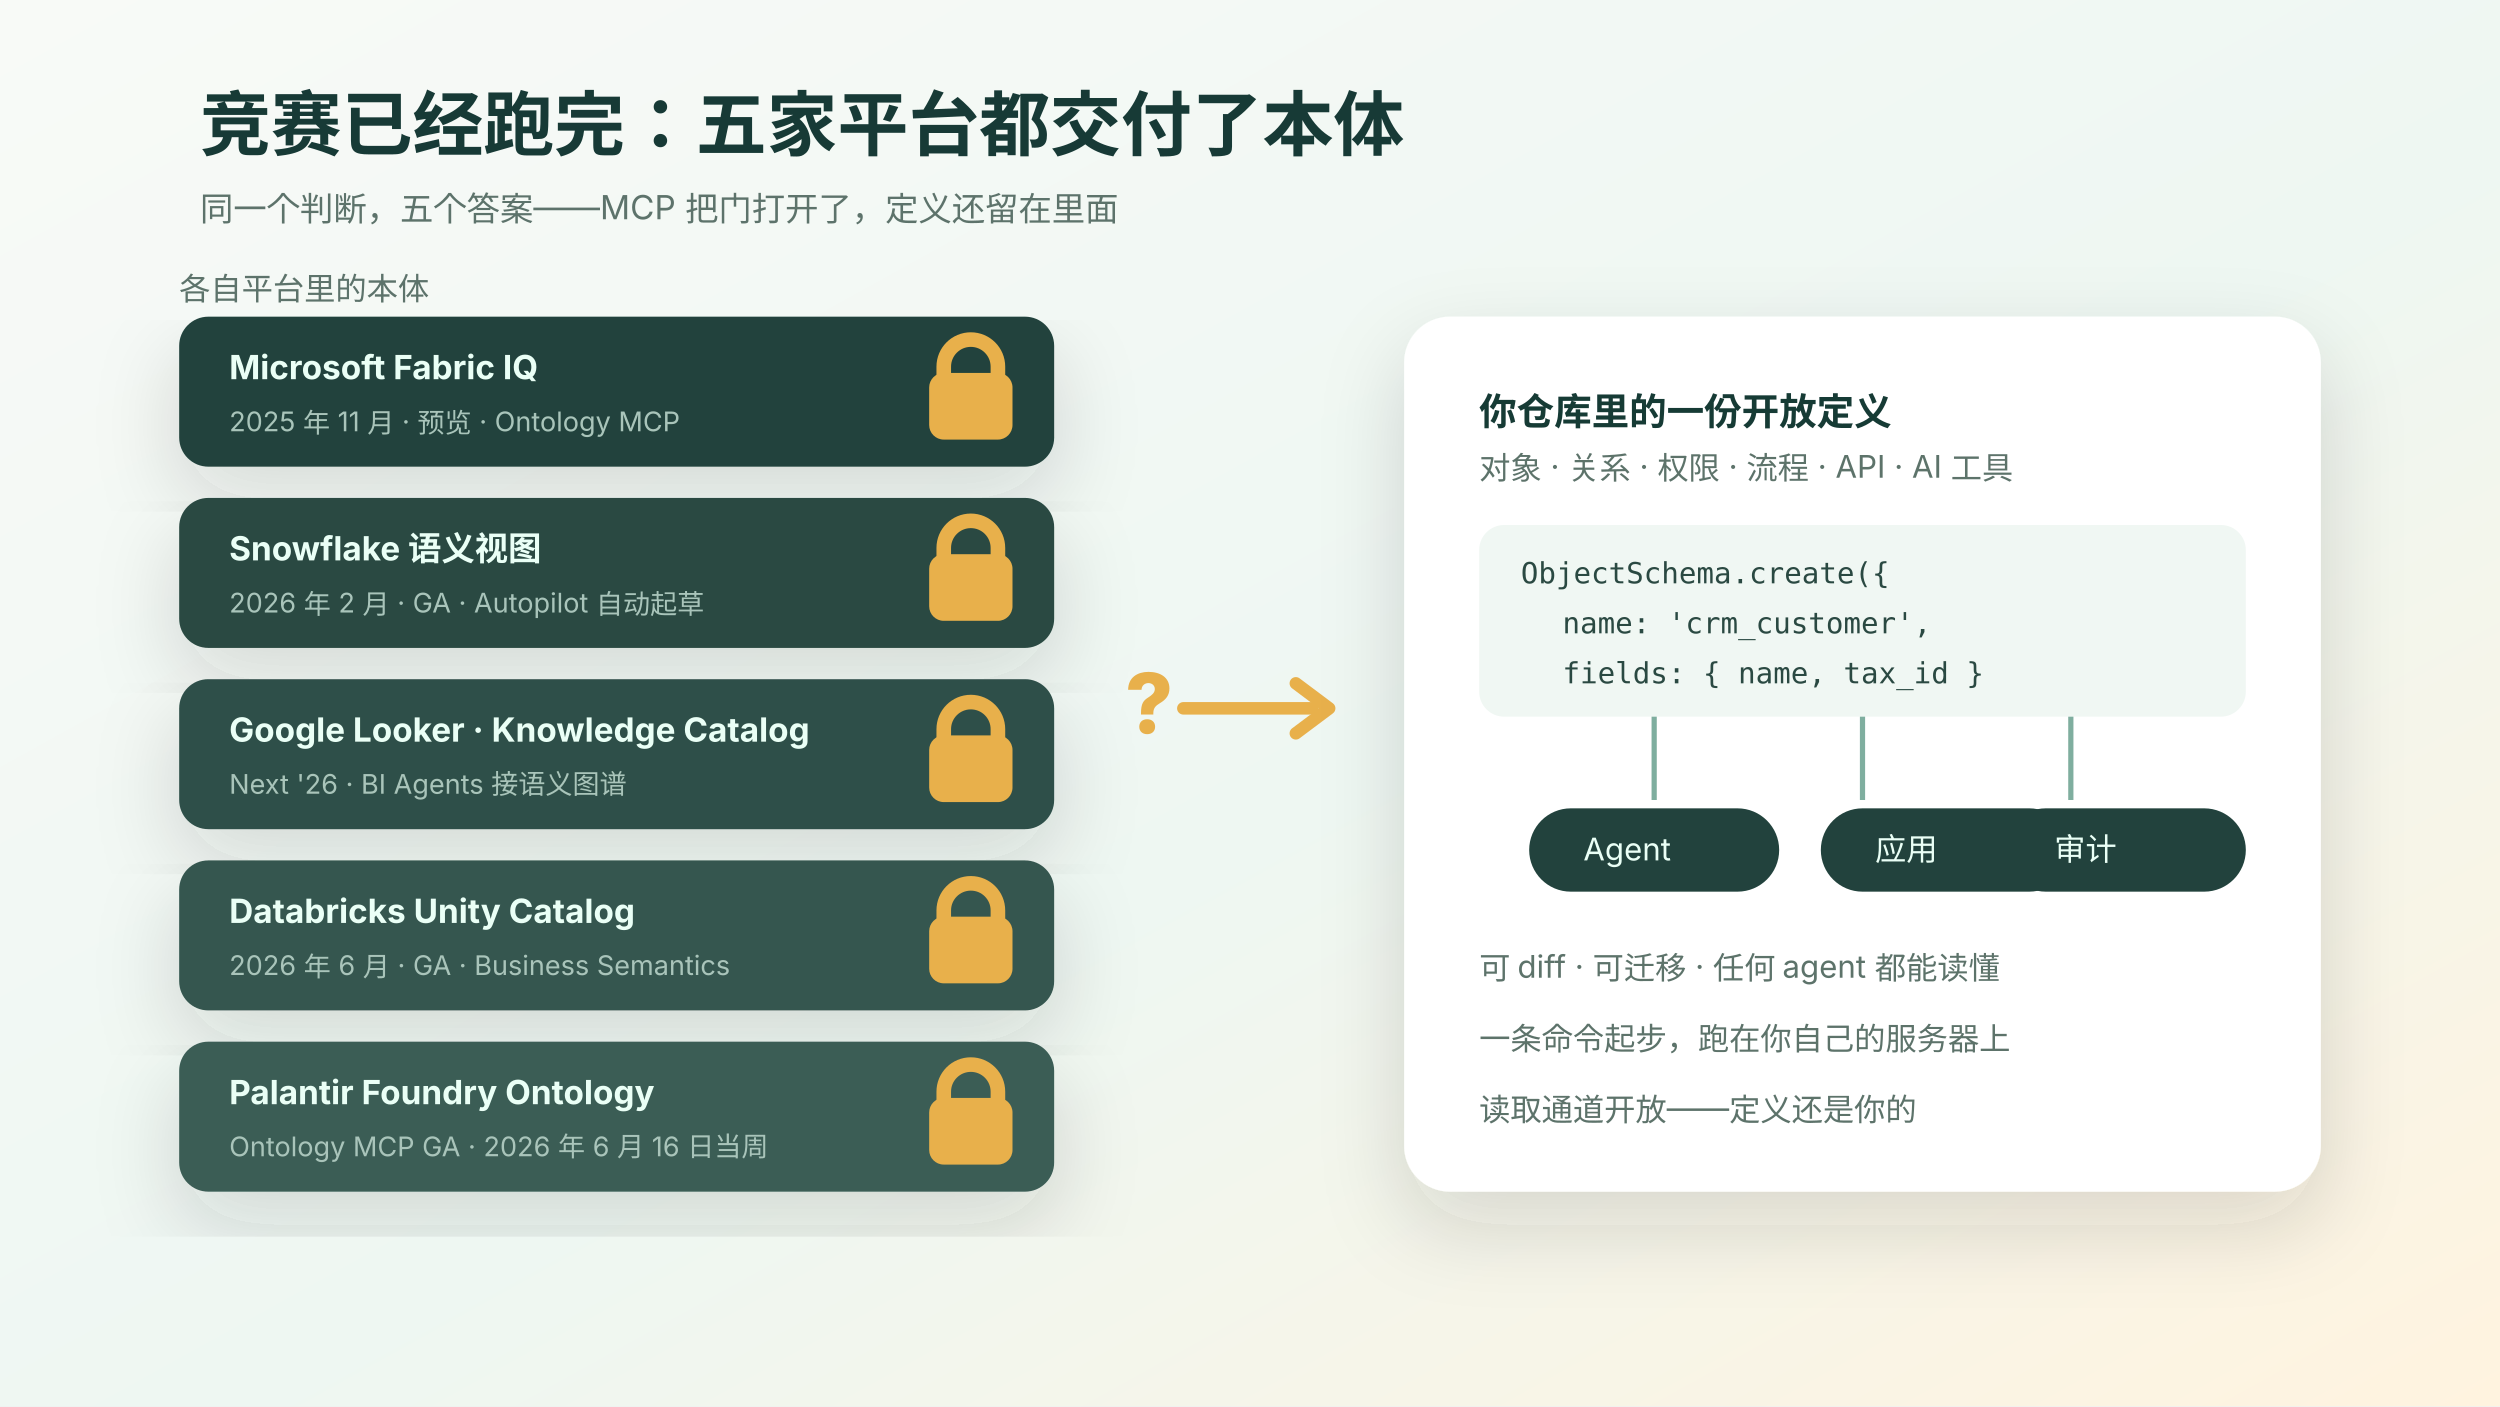
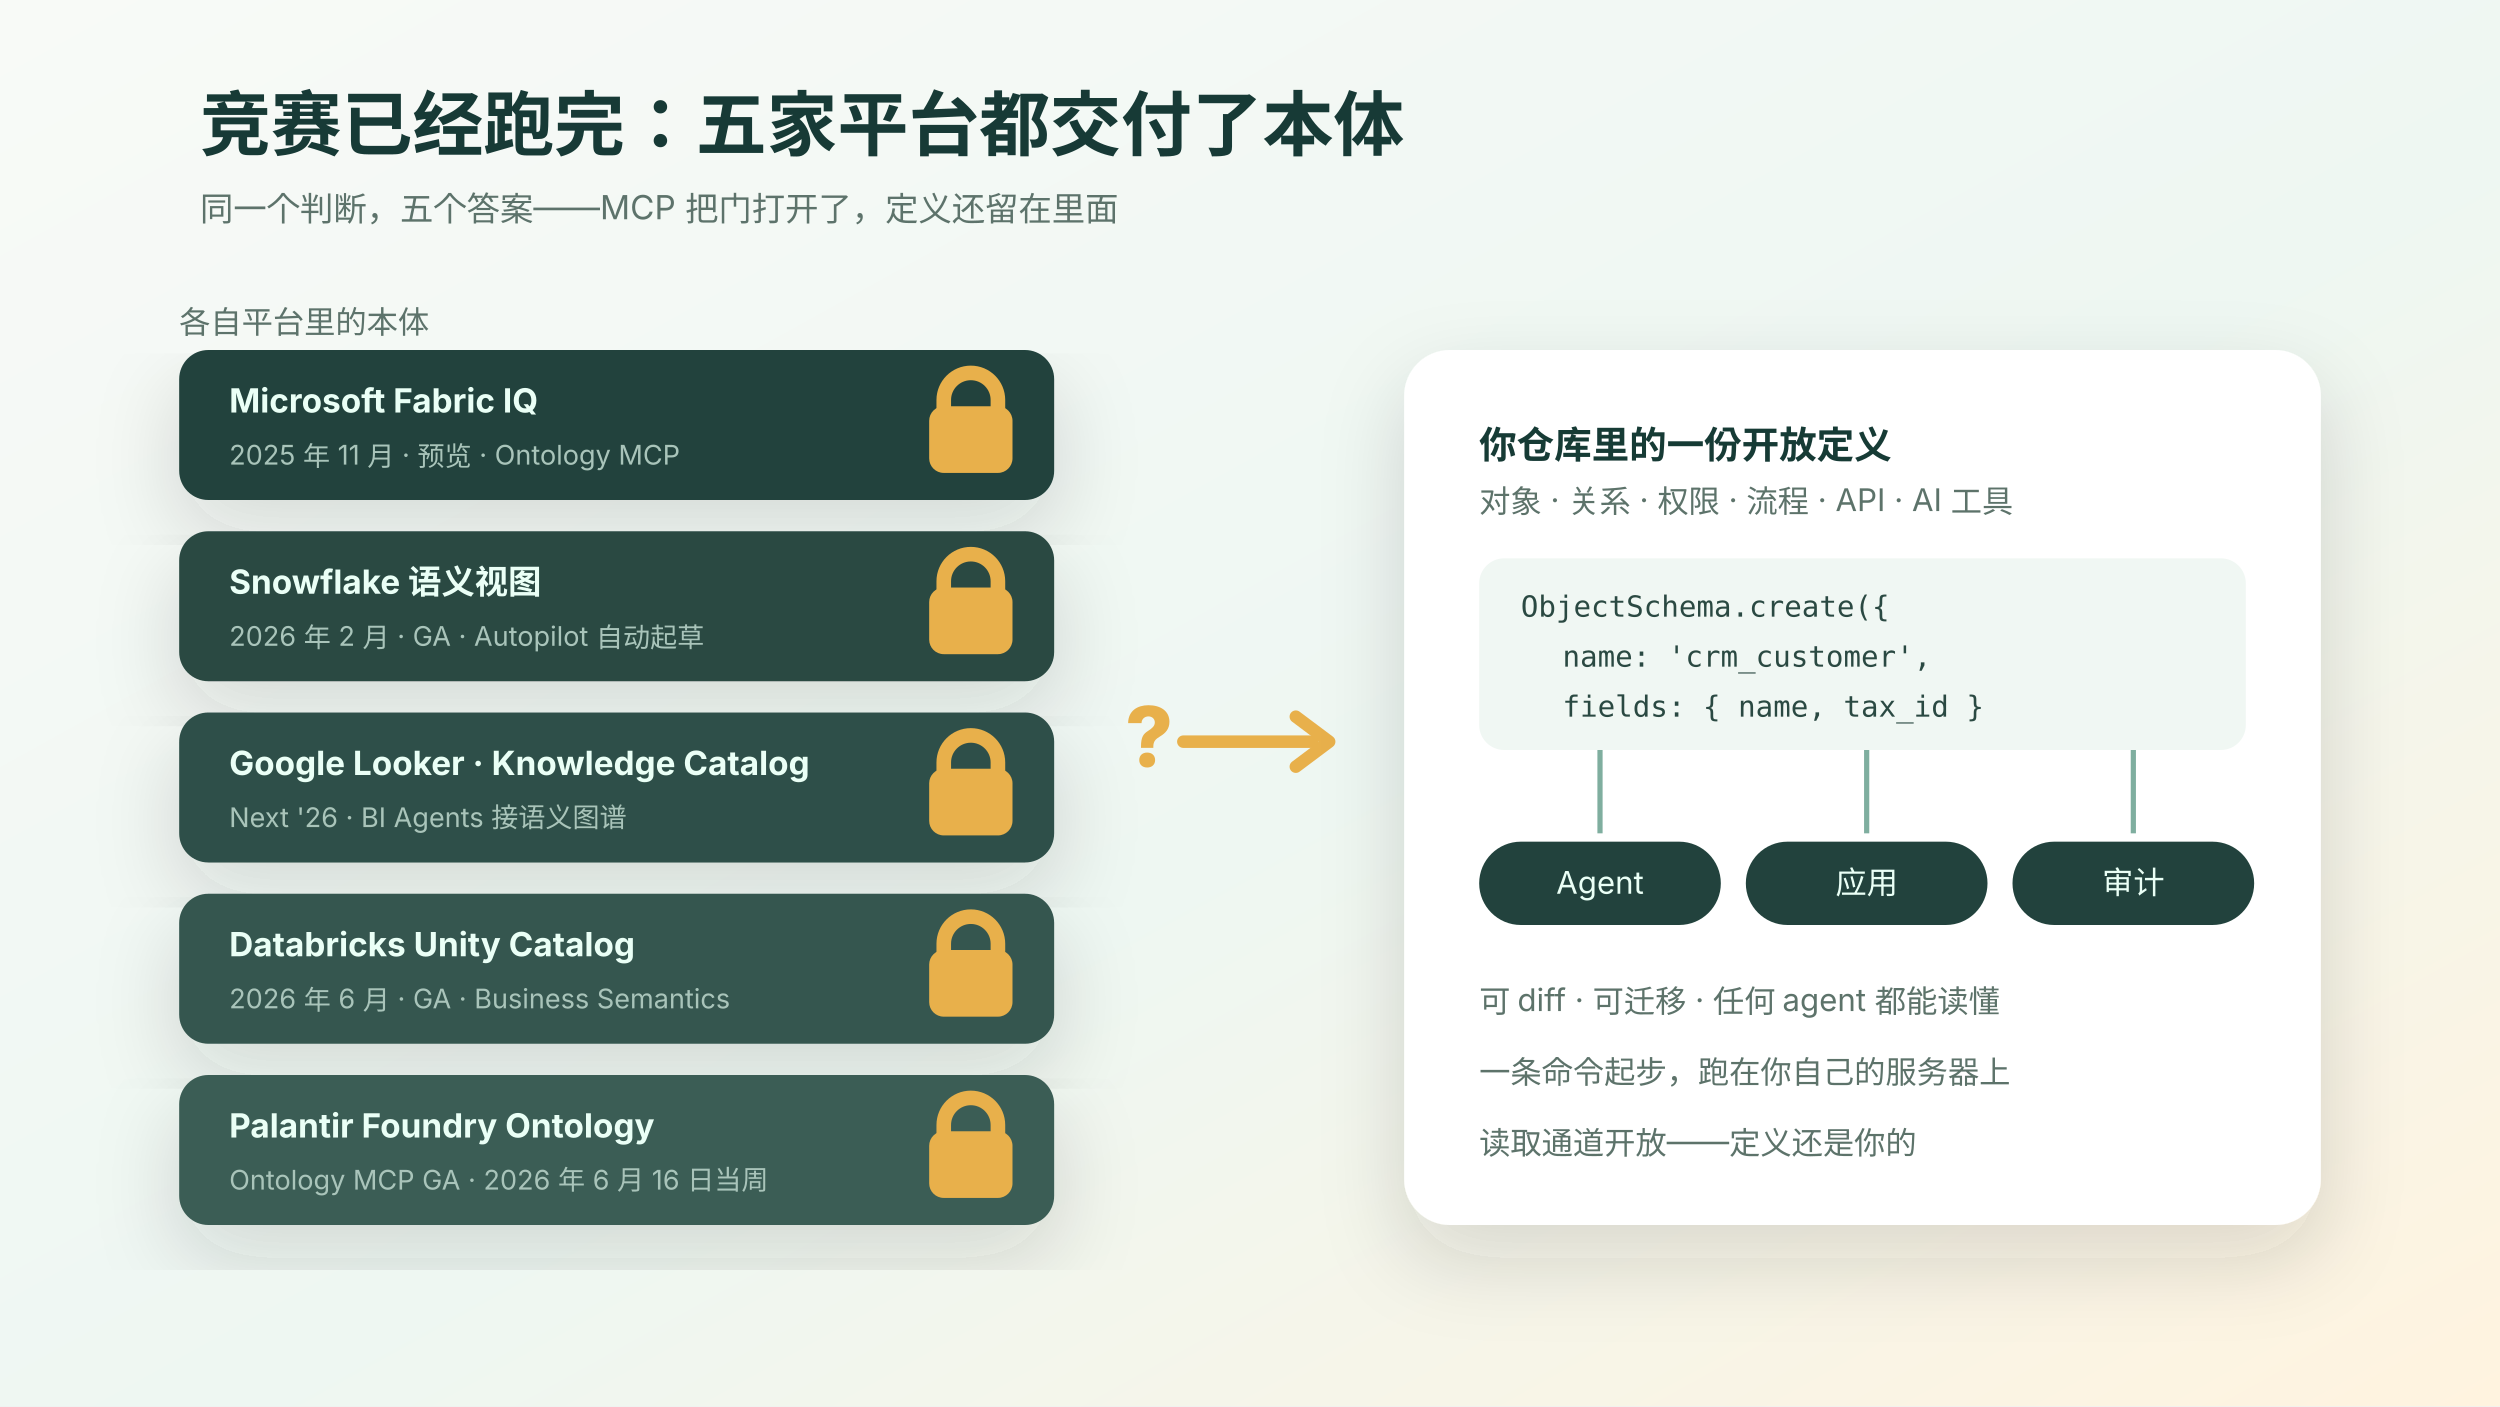
<svg xmlns="http://www.w3.org/2000/svg" viewBox="0 0 1200 675" role="img" aria-label="五家平台各自持有的企业本体，够得到却带不走，与一份你能带走的开放定义">
  <defs>
    <linearGradient id="bg" x1="0" x2="1" y1="0" y2="1">
      <stop stop-color="#f8faf7" />
      <stop offset=".55" stop-color="#eef7f2" />
      <stop offset="1" stop-color="#fff3df" />
    </linearGradient>
    <filter id="shadow" x="-20%" y="-20%" width="140%" height="150%">
      <feDropShadow dx="0" dy="16" stdDeviation="20" flood-color="#24342f" flood-opacity=".15" />
    </filter>
    <style>
      text{font-family:-apple-system,BlinkMacSystemFont,"Segoe UI",sans-serif;fill:#173a36}
      .tiny{font-size:16px;fill:#5d736b}.label{font-size:18px;font-weight:720}.invert{fill:#eafff6}.soft{fill:#5d736b;font-size:15px}.chip{font-size:16px;font-weight:650}
      .onDark{fill:#a9c4ba;font-size:13px}.accent{fill:#e8b04b}.code{fill:#2c4a43;font-family:ui-monospace,Menlo,monospace;font-size:14px}
    </style>
  </defs>
  <rect width="1200" height="675" fill="url(#bg)" />
  <text x="96" y="72" font-size="34" font-weight="780">竞赛已经跑完：五家平台都交付了本体</text>
  <text x="96" y="106" class="tiny">同一个判断，五个答案——MCP 把门打开了，定义还留在里面</text>
-   <g transform="translate(86 152)">
+   <g transform="translate(86 168)">
    <text x="0" y="-8" class="soft">各自平台里的本体</text>
    <g filter="url(#shadow)">
      <rect width="420" height="72" rx="14" fill="#22433d" />
      <text x="24" y="30" class="chip invert">Microsoft Fabric IQ</text>
      <text x="24" y="55" class="onDark">2025 年 11 月 · 预览 · Ontology MCP</text>
      <g transform="translate(360 13)">
        <rect y="14" width="40" height="32" rx="7" class="accent" />
        <path d="M7 16 v-5 a13 13 0 0 1 26 0 v5" fill="none" stroke="#e8b04b" stroke-width="7" />
      </g>
    </g>
    <g filter="url(#shadow)" transform="translate(0 87)">
      <rect width="420" height="72" rx="14" fill="#294942" />
      <text x="24" y="30" class="chip invert">Snowflake 语义视图</text>
      <text x="24" y="55" class="onDark">2026 年 2 月 · GA · Autopilot 自动起草</text>
      <g transform="translate(360 13)">
        <rect y="14" width="40" height="32" rx="7" class="accent" />
        <path d="M7 16 v-5 a13 13 0 0 1 26 0 v5" fill="none" stroke="#e8b04b" stroke-width="7" />
      </g>
    </g>
    <g filter="url(#shadow)" transform="translate(0 174)">
      <rect width="420" height="72" rx="14" fill="#2f5048" />
      <text x="24" y="30" class="chip invert">Google Looker · Knowledge Catalog</text>
      <text x="24" y="55" class="onDark">Next '26 · BI Agents 接语义图谱</text>
      <g transform="translate(360 13)">
        <rect y="14" width="40" height="32" rx="7" class="accent" />
        <path d="M7 16 v-5 a13 13 0 0 1 26 0 v5" fill="none" stroke="#e8b04b" stroke-width="7" />
      </g>
    </g>
    <g filter="url(#shadow)" transform="translate(0 261)">
      <rect width="420" height="72" rx="14" fill="#35564f" />
      <text x="24" y="30" class="chip invert">Databricks Unity Catalog</text>
      <text x="24" y="55" class="onDark">2026 年 6 月 · GA · Business Semantics</text>
      <g transform="translate(360 13)">
        <rect y="14" width="40" height="32" rx="7" class="accent" />
        <path d="M7 16 v-5 a13 13 0 0 1 26 0 v5" fill="none" stroke="#e8b04b" stroke-width="7" />
      </g>
    </g>
    <g filter="url(#shadow)" transform="translate(0 348)">
      <rect width="420" height="72" rx="14" fill="#3b5d55" />
      <text x="24" y="30" class="chip invert">Palantir Foundry Ontology</text>
      <text x="24" y="55" class="onDark">Ontology MCP GA · 2026 年 6 月 16 日当周</text>
      <g transform="translate(360 13)">
        <rect y="14" width="40" height="32" rx="7" class="accent" />
        <path d="M7 16 v-5 a13 13 0 0 1 26 0 v5" fill="none" stroke="#e8b04b" stroke-width="7" />
      </g>
    </g>
  </g>
-   <g transform="translate(540 352)">
+   <g transform="translate(540 368)">
    <text x="0" y="0" font-size="40" font-weight="800" class="accent">?</text>
    <path d="M28 -12 h62" stroke="#e8b04b" stroke-width="6" stroke-linecap="round" />
    <path d="M82 -24 l16 12 -16 12" fill="none" stroke="#e8b04b" stroke-width="6" stroke-linecap="round" stroke-linejoin="round" />
  </g>
-   <g transform="translate(674 152)" filter="url(#shadow)">
+   <g transform="translate(674 168)" filter="url(#shadow)">
    <rect width="440" height="420" rx="22" fill="#ffffff" />
    <text x="36" y="52" class="label">你仓库里的一份开放定义</text>
    <text x="36" y="78" class="soft">对象 · 关系 · 权限 · 流程 · API · AI 工具</text>
    <g>
      <rect x="36" y="100" width="368" height="92" rx="12" fill="#f0f7f3" />
      <text x="56" y="128" class="code">ObjectSchema.create({</text>
      <text x="76" y="152" class="code">name: 'crm_customer',</text>
      <text x="76" y="176" class="code">fields: { name, tax_id }</text>
    </g>
    <g stroke="#7fae9f" stroke-width="2.5" fill="none">
-       <path d="M120 192 v40" />
-       <path d="M220 192 v40" />
-       <path d="M320 192 v40" />
+       <path d="M94 192 v40" />
+       <path d="M222 192 v40" />
+       <path d="M350 192 v40" />
    </g>
    <g font-size="15">
-       <rect x="60" y="236" width="120" height="40" rx="20" fill="#22433d" />
-       <text x="86" y="261" class="invert">Agent</text>
-       <rect x="200" y="236" width="120" height="40" rx="20" fill="#22433d" />
-       <text x="226" y="261" class="invert">应用</text>
-       <rect x="288" y="236" width="116" height="40" rx="20" fill="#22433d" />
-       <text x="312" y="261" class="invert">审计</text>
+       <rect x="36" y="236" width="116" height="40" rx="20" fill="#22433d" />
+       <text x="94" y="261" class="invert" text-anchor="middle">Agent</text>
+       <rect x="164" y="236" width="116" height="40" rx="20" fill="#22433d" />
+       <text x="222" y="261" class="invert" text-anchor="middle">应用</text>
+       <rect x="292" y="236" width="116" height="40" rx="20" fill="#22433d" />
+       <text x="350" y="261" class="invert" text-anchor="middle">审计</text>
    </g>
    <text x="36" y="318" class="soft">可 diff · 可迁移 · 任何 agent 都能读懂</text>
    <text x="36" y="352" class="soft">一条命令起步，跑在你自己的服务器上</text>
    <text x="36" y="386" class="soft">读取通道开放——定义还是你的</text>
  </g>
</svg>
